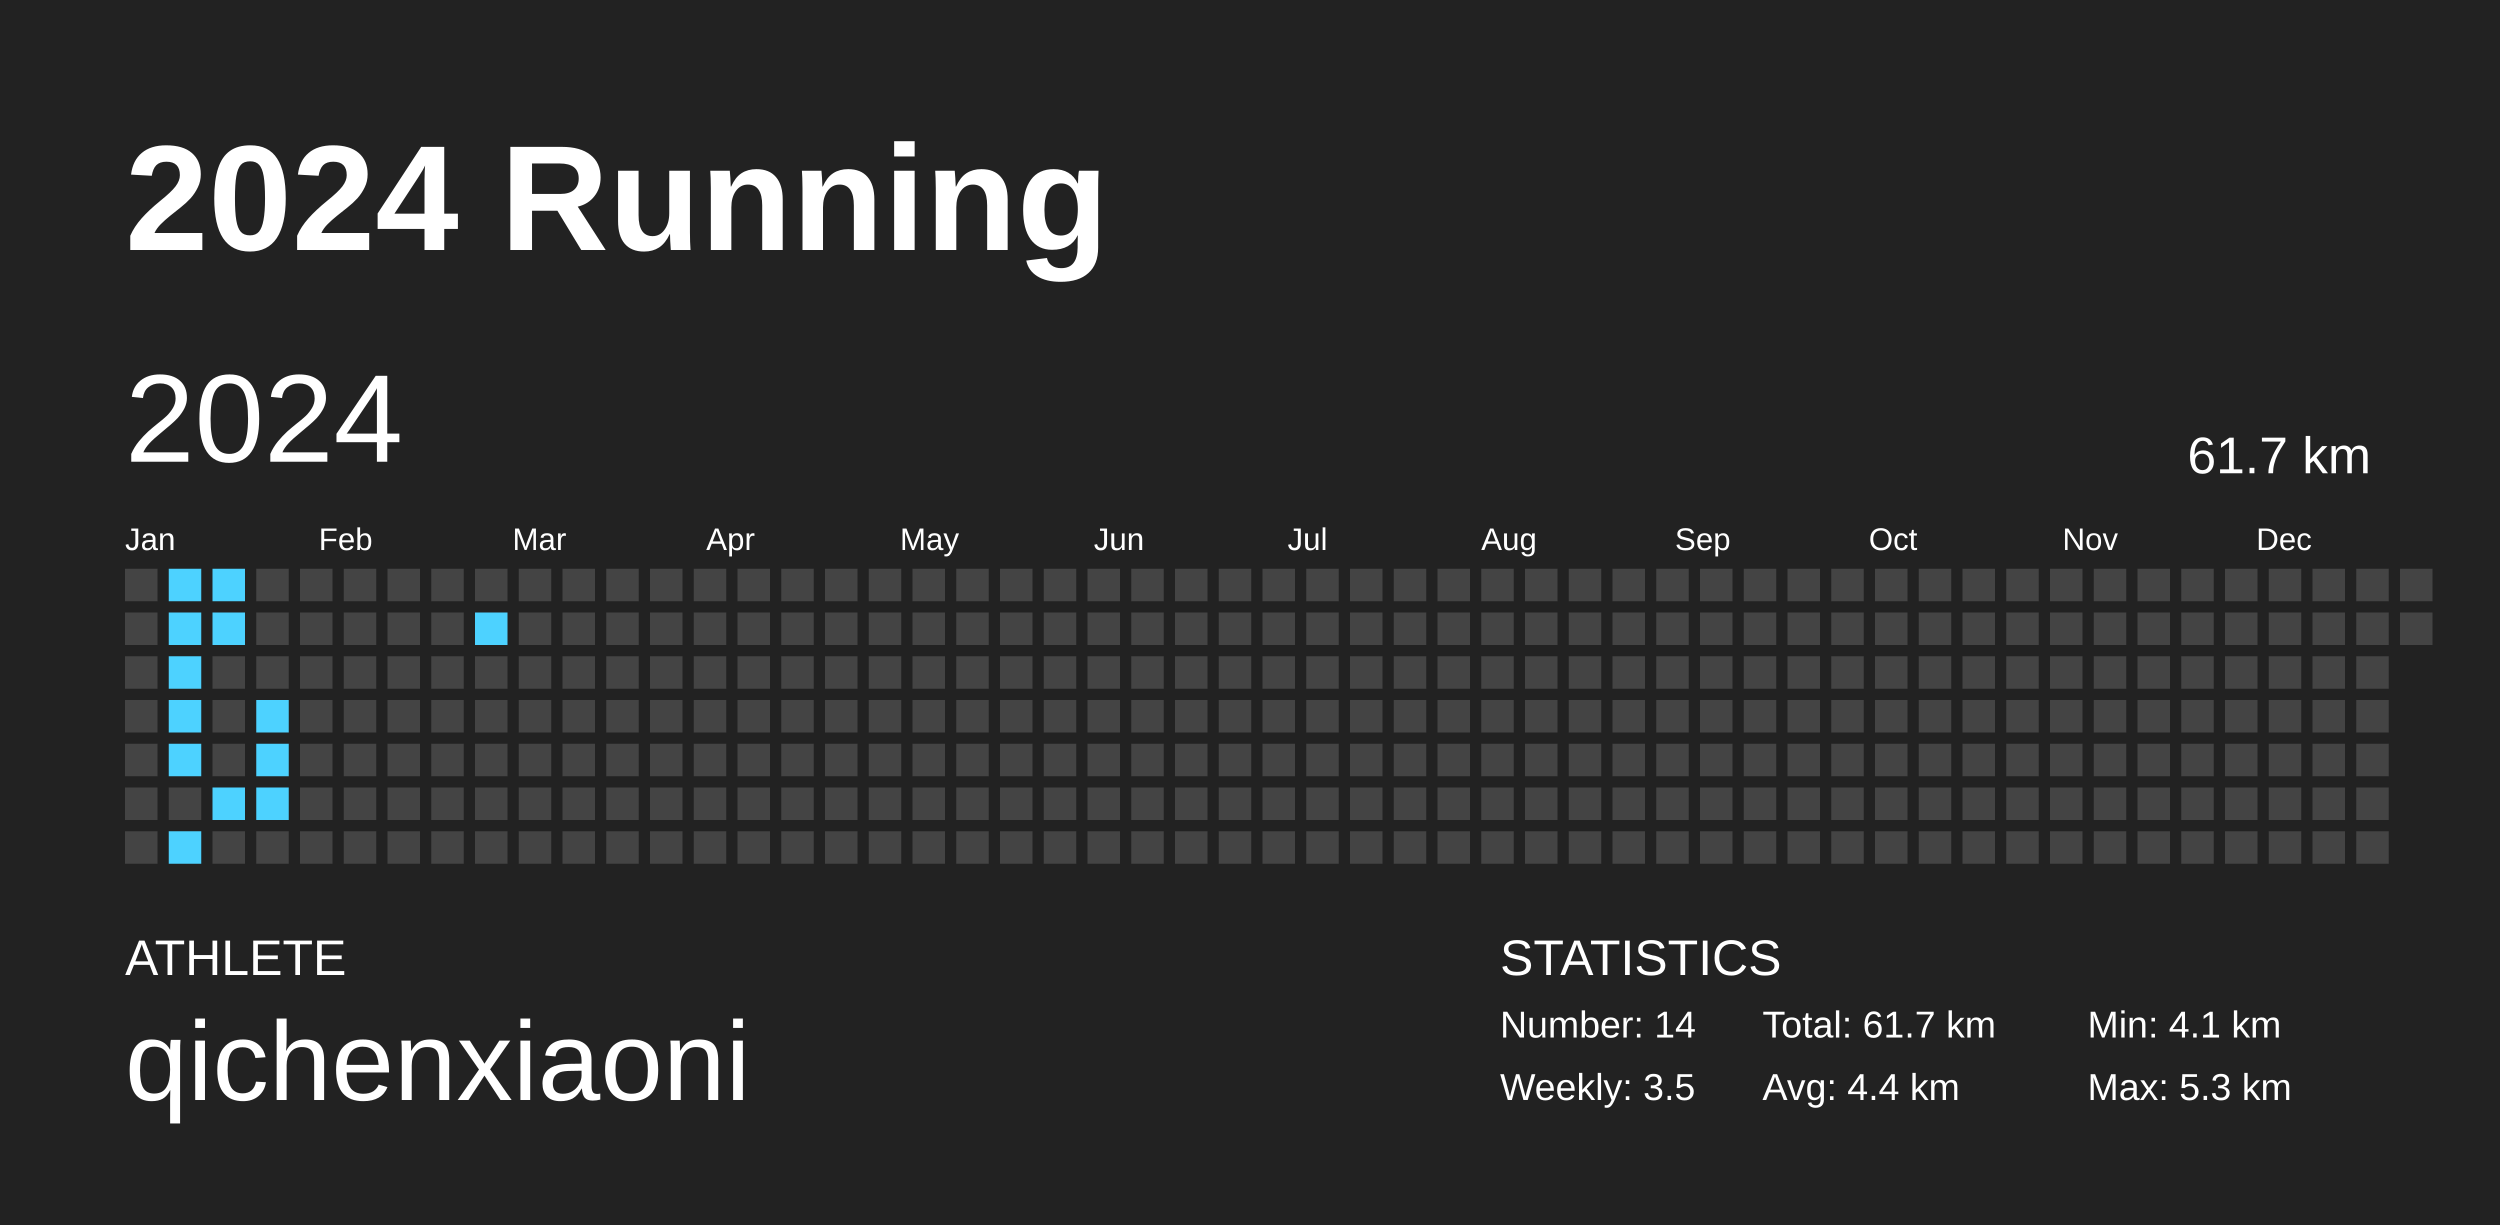
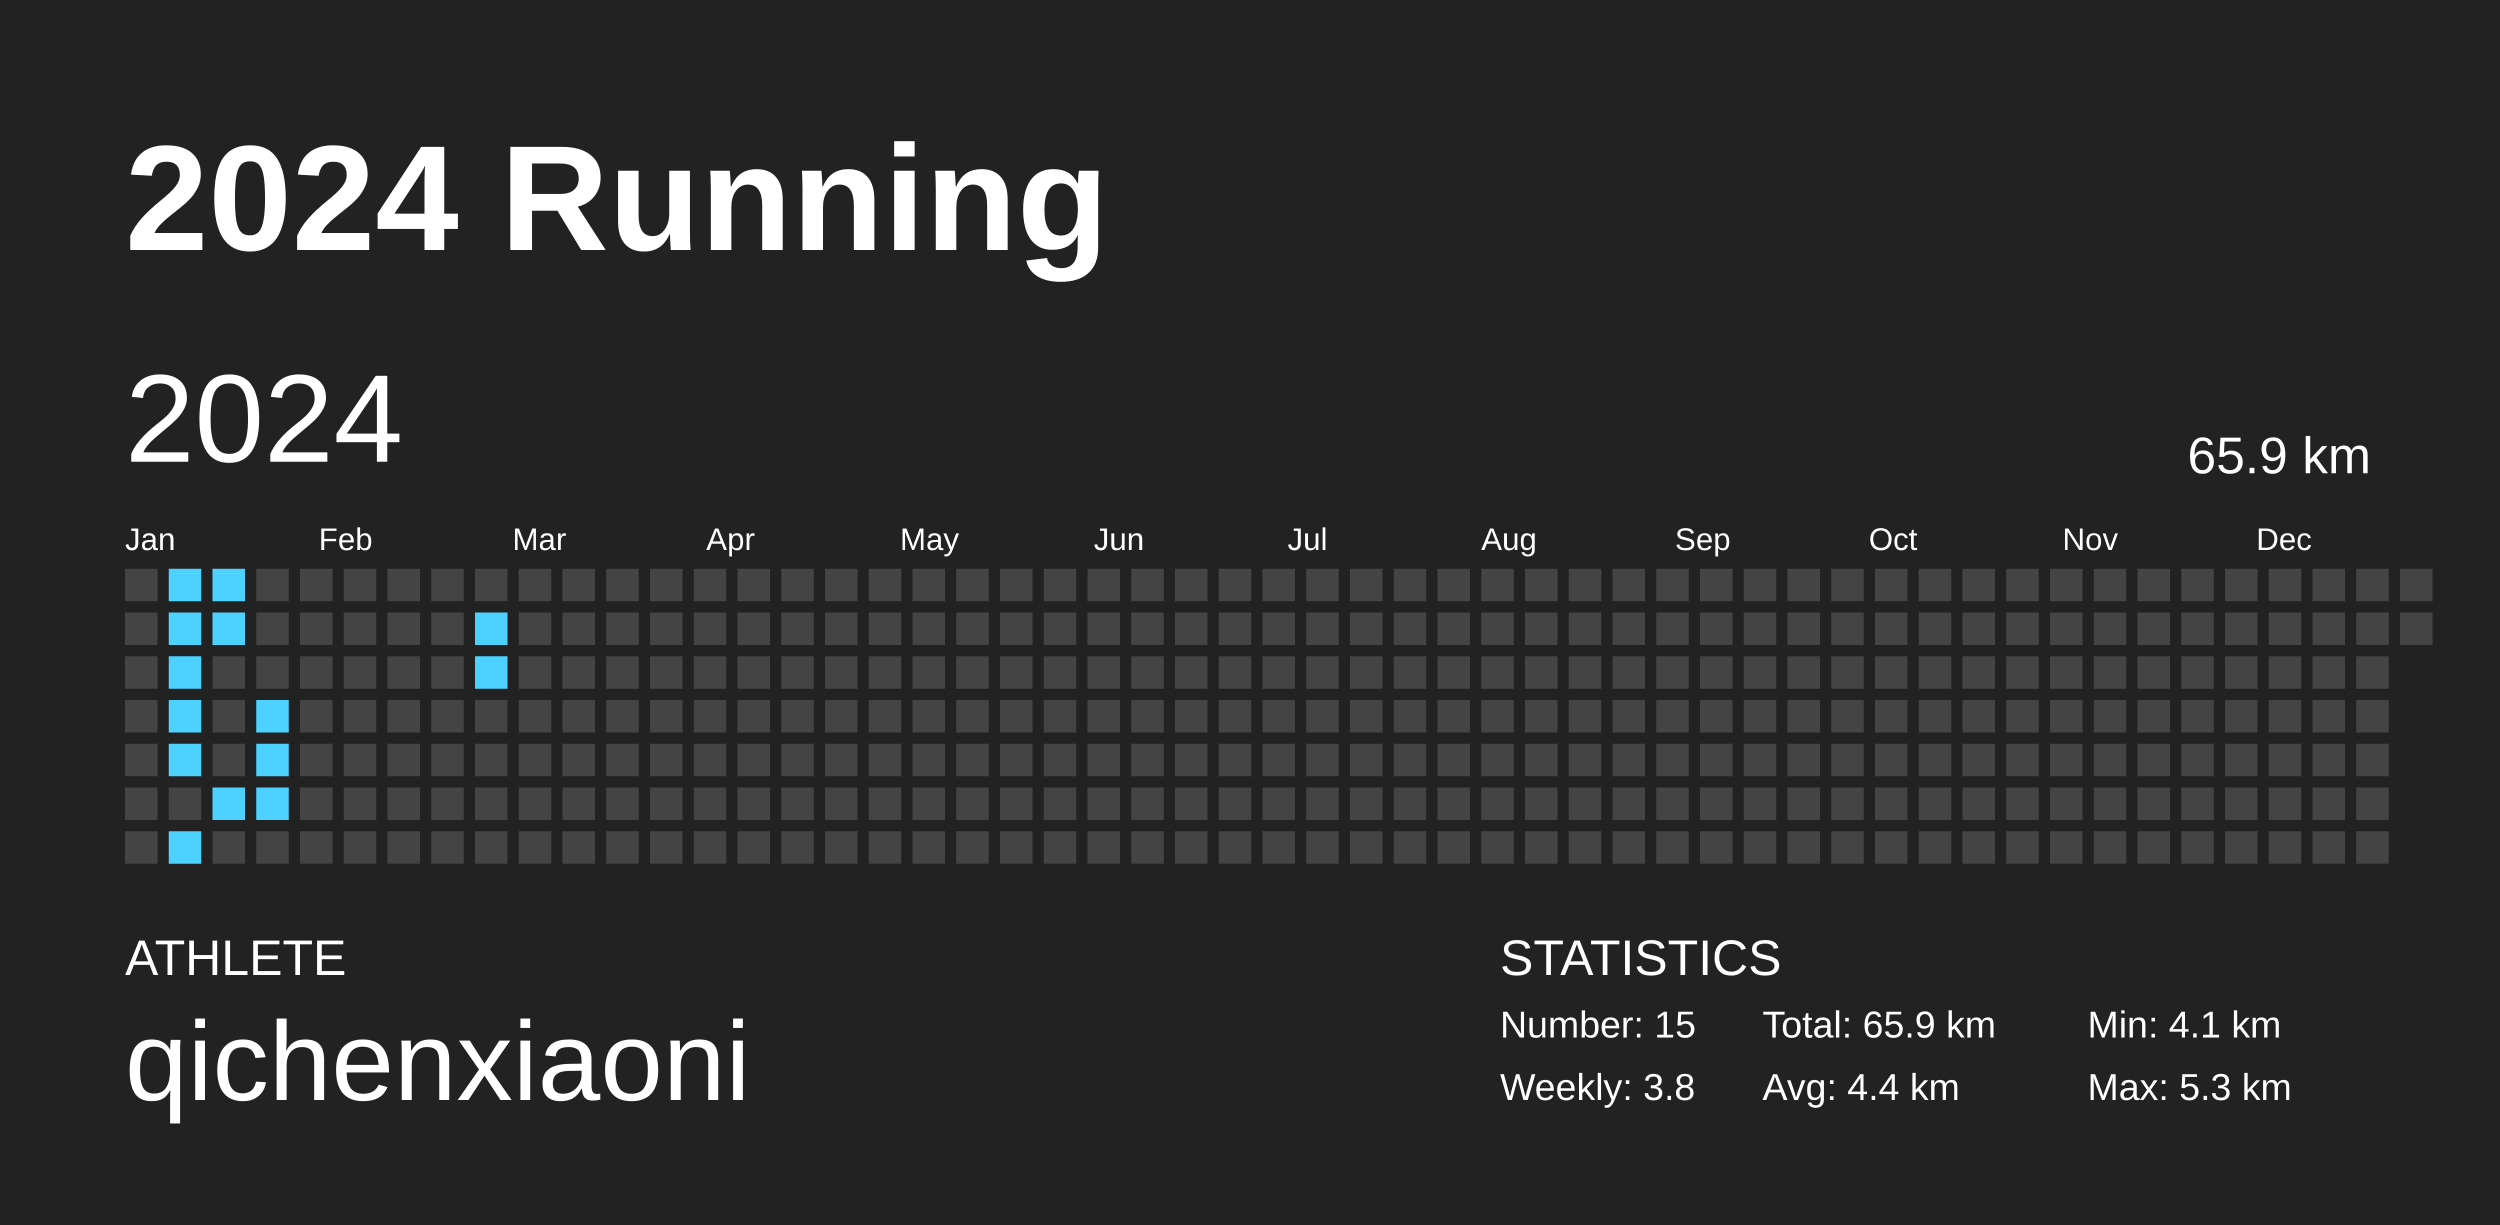
<svg xmlns="http://www.w3.org/2000/svg" baseProfile="full" height="98mm" version="1.1" viewBox="0,0,200,98" width="200mm">
  <defs />
  <rect fill="#222222" height="98" width="200" x="0" y="0" />
  <text fill="#FFFFFF" style="font-size:12px; font-family:Arial; font-weight:bold;" x="10" y="20">2024 Running</text>
  <text fill="#FFFFFF" style="font-size:4px; font-family:Arial" x="10" y="78">ATHLETE</text>
  <text fill="#FFFFFF" style="font-size:9px; font-family:Arial" x="10" y="88">qichenxiaoni</text>
  <text fill="#FFFFFF" style="font-size:4px; font-family:Arial" x="120" y="78">STATISTICS</text>
-   <text fill="#FFFFFF" style="font-size:3px; font-family:Arial" x="120" y="83">Number: 14</text>
-   <text fill="#FFFFFF" style="font-size:3px; font-family:Arial" x="120" y="88">Weekly: 3.5</text>
-   <text fill="#FFFFFF" style="font-size:3px; font-family:Arial" x="141" y="83">Total: 61.7 km</text>
+   <text fill="#FFFFFF" style="font-size:3px; font-family:Arial" x="120" y="83">Number: 15</text>
+   <text fill="#FFFFFF" style="font-size:3px; font-family:Arial" x="120" y="88">Weekly: 3.8</text>
+   <text fill="#FFFFFF" style="font-size:3px; font-family:Arial" x="141" y="83">Total: 65.9 km</text>
  <text fill="#FFFFFF" style="font-size:3px; font-family:Arial" x="141" y="88">Avg: 4.4 km</text>
  <text fill="#FFFFFF" style="font-size:3px; font-family:Arial" x="167" y="83">Min: 4.1 km</text>
  <text fill="#FFFFFF" style="font-size:3px; font-family:Arial" x="167" y="88">Max: 5.3 km</text>
  <text dominant-baseline="hanging" fill="#FFFFFF" style="font-size:10.0px; font-family:Arial;" x="10" y="30">2024</text>
-   <text dominant-baseline="hanging" fill="#FFFFFF" style="font-size:4.125px; font-family:Arial;" x="175" y="35">61.7 km</text>
+   <text dominant-baseline="hanging" fill="#FFFFFF" style="font-size:4.125px; font-family:Arial;" x="175" y="35">65.9 km</text>
  <text fill="#FFFFFF" style="font-size:2.5px; font-family:Arial" x="10.0" y="44">Jan</text>
  <text fill="#FFFFFF" style="font-size:2.5px; font-family:Arial" x="25.5" y="44">Feb</text>
  <text fill="#FFFFFF" style="font-size:2.5px; font-family:Arial" x="41.0" y="44">Mar</text>
  <text fill="#FFFFFF" style="font-size:2.5px; font-family:Arial" x="56.5" y="44">Apr</text>
  <text fill="#FFFFFF" style="font-size:2.5px; font-family:Arial" x="72.0" y="44">May</text>
  <text fill="#FFFFFF" style="font-size:2.5px; font-family:Arial" x="87.5" y="44">Jun</text>
  <text fill="#FFFFFF" style="font-size:2.5px; font-family:Arial" x="103.0" y="44">Jul</text>
  <text fill="#FFFFFF" style="font-size:2.5px; font-family:Arial" x="118.5" y="44">Aug</text>
  <text fill="#FFFFFF" style="font-size:2.5px; font-family:Arial" x="134.0" y="44">Sep</text>
  <text fill="#FFFFFF" style="font-size:2.5px; font-family:Arial" x="149.5" y="44">Oct</text>
  <text fill="#FFFFFF" style="font-size:2.5px; font-family:Arial" x="165.0" y="44">Nov</text>
  <text fill="#FFFFFF" style="font-size:2.5px; font-family:Arial" x="180.5" y="44">Dec</text>
  <rect fill="#444444" height="2.6" width="2.6" x="10.0" y="45.5" />
  <rect fill="#444444" height="2.6" width="2.6" x="10.0" y="49.0" />
  <rect fill="#444444" height="2.6" width="2.6" x="10.0" y="52.5" />
  <rect fill="#444444" height="2.6" width="2.6" x="10.0" y="56.0" />
  <rect fill="#444444" height="2.6" width="2.6" x="10.0" y="59.5" />
  <rect fill="#444444" height="2.6" width="2.6" x="10.0" y="63.0" />
  <rect fill="#444444" height="2.6" width="2.6" x="10.0" y="66.5" />
  <rect fill="#4dd2ff" height="2.6" width="2.6" x="13.5" y="45.5" />
  <rect fill="#4dd2ff" height="2.6" width="2.6" x="13.5" y="49.0" />
  <rect fill="#4dd2ff" height="2.6" width="2.6" x="13.5" y="52.5" />
  <rect fill="#4dd2ff" height="2.6" width="2.6" x="13.5" y="56.0" />
  <rect fill="#4dd2ff" height="2.6" width="2.6" x="13.5" y="59.5" />
  <rect fill="#444444" height="2.6" width="2.6" x="13.5" y="63.0" />
  <rect fill="#4dd2ff" height="2.6" width="2.6" x="13.5" y="66.5" />
  <rect fill="#4dd2ff" height="2.6" width="2.6" x="17.0" y="45.5" />
  <rect fill="#4dd2ff" height="2.6" width="2.6" x="17.0" y="49.0" />
  <rect fill="#444444" height="2.6" width="2.6" x="17.0" y="52.5" />
  <rect fill="#444444" height="2.6" width="2.6" x="17.0" y="56.0" />
  <rect fill="#444444" height="2.6" width="2.6" x="17.0" y="59.5" />
  <rect fill="#4dd2ff" height="2.6" width="2.6" x="17.0" y="63.0" />
  <rect fill="#444444" height="2.6" width="2.6" x="17.0" y="66.5" />
  <rect fill="#444444" height="2.6" width="2.6" x="20.5" y="45.5" />
  <rect fill="#444444" height="2.6" width="2.6" x="20.5" y="49.0" />
  <rect fill="#444444" height="2.6" width="2.6" x="20.5" y="52.5" />
  <rect fill="#4dd2ff" height="2.6" width="2.6" x="20.5" y="56.0" />
  <rect fill="#4dd2ff" height="2.6" width="2.6" x="20.5" y="59.5" />
  <rect fill="#4dd2ff" height="2.6" width="2.6" x="20.5" y="63.0" />
  <rect fill="#444444" height="2.6" width="2.6" x="20.5" y="66.5" />
  <rect fill="#444444" height="2.6" width="2.6" x="24.0" y="45.5" />
  <rect fill="#444444" height="2.6" width="2.6" x="24.0" y="49.0" />
  <rect fill="#444444" height="2.6" width="2.6" x="24.0" y="52.5" />
  <rect fill="#444444" height="2.6" width="2.6" x="24.0" y="56.0" />
  <rect fill="#444444" height="2.6" width="2.6" x="24.0" y="59.5" />
  <rect fill="#444444" height="2.6" width="2.6" x="24.0" y="63.0" />
  <rect fill="#444444" height="2.6" width="2.6" x="24.0" y="66.5" />
  <rect fill="#444444" height="2.6" width="2.6" x="27.5" y="45.5" />
  <rect fill="#444444" height="2.6" width="2.6" x="27.5" y="49.0" />
  <rect fill="#444444" height="2.6" width="2.6" x="27.5" y="52.5" />
  <rect fill="#444444" height="2.6" width="2.6" x="27.5" y="56.0" />
  <rect fill="#444444" height="2.6" width="2.6" x="27.5" y="59.5" />
  <rect fill="#444444" height="2.6" width="2.6" x="27.5" y="63.0" />
  <rect fill="#444444" height="2.6" width="2.6" x="27.5" y="66.5" />
  <rect fill="#444444" height="2.6" width="2.6" x="31.0" y="45.5" />
  <rect fill="#444444" height="2.6" width="2.6" x="31.0" y="49.0" />
  <rect fill="#444444" height="2.6" width="2.6" x="31.0" y="52.5" />
  <rect fill="#444444" height="2.6" width="2.6" x="31.0" y="56.0" />
  <rect fill="#444444" height="2.6" width="2.6" x="31.0" y="59.5" />
  <rect fill="#444444" height="2.6" width="2.6" x="31.0" y="63.0" />
  <rect fill="#444444" height="2.6" width="2.6" x="31.0" y="66.5" />
  <rect fill="#444444" height="2.6" width="2.6" x="34.5" y="45.5" />
  <rect fill="#444444" height="2.6" width="2.6" x="34.5" y="49.0" />
  <rect fill="#444444" height="2.6" width="2.6" x="34.5" y="52.5" />
  <rect fill="#444444" height="2.6" width="2.6" x="34.5" y="56.0" />
  <rect fill="#444444" height="2.6" width="2.6" x="34.5" y="59.5" />
  <rect fill="#444444" height="2.6" width="2.6" x="34.5" y="63.0" />
  <rect fill="#444444" height="2.6" width="2.6" x="34.5" y="66.5" />
  <rect fill="#444444" height="2.6" width="2.6" x="38.0" y="45.5" />
  <rect fill="#4dd2ff" height="2.6" width="2.6" x="38.0" y="49.0" />
-   <rect fill="#444444" height="2.6" width="2.6" x="38.0" y="52.5" />
+   <rect fill="#4dd2ff" height="2.6" width="2.6" x="38.0" y="52.5" />
  <rect fill="#444444" height="2.6" width="2.6" x="38.0" y="56.0" />
  <rect fill="#444444" height="2.6" width="2.6" x="38.0" y="59.5" />
  <rect fill="#444444" height="2.6" width="2.6" x="38.0" y="63.0" />
  <rect fill="#444444" height="2.6" width="2.6" x="38.0" y="66.5" />
  <rect fill="#444444" height="2.6" width="2.6" x="41.5" y="45.5" />
  <rect fill="#444444" height="2.6" width="2.6" x="41.5" y="49.0" />
  <rect fill="#444444" height="2.6" width="2.6" x="41.5" y="52.5" />
  <rect fill="#444444" height="2.6" width="2.6" x="41.5" y="56.0" />
  <rect fill="#444444" height="2.6" width="2.6" x="41.5" y="59.5" />
  <rect fill="#444444" height="2.6" width="2.6" x="41.5" y="63.0" />
  <rect fill="#444444" height="2.6" width="2.6" x="41.5" y="66.5" />
  <rect fill="#444444" height="2.6" width="2.6" x="45.0" y="45.5" />
  <rect fill="#444444" height="2.6" width="2.6" x="45.0" y="49.0" />
  <rect fill="#444444" height="2.6" width="2.6" x="45.0" y="52.5" />
  <rect fill="#444444" height="2.6" width="2.6" x="45.0" y="56.0" />
  <rect fill="#444444" height="2.6" width="2.6" x="45.0" y="59.5" />
  <rect fill="#444444" height="2.6" width="2.6" x="45.0" y="63.0" />
  <rect fill="#444444" height="2.6" width="2.6" x="45.0" y="66.5" />
  <rect fill="#444444" height="2.6" width="2.6" x="48.5" y="45.5" />
  <rect fill="#444444" height="2.6" width="2.6" x="48.5" y="49.0" />
  <rect fill="#444444" height="2.6" width="2.6" x="48.5" y="52.5" />
  <rect fill="#444444" height="2.6" width="2.6" x="48.5" y="56.0" />
  <rect fill="#444444" height="2.6" width="2.6" x="48.5" y="59.5" />
  <rect fill="#444444" height="2.6" width="2.6" x="48.5" y="63.0" />
  <rect fill="#444444" height="2.6" width="2.6" x="48.5" y="66.5" />
  <rect fill="#444444" height="2.6" width="2.6" x="52.0" y="45.5" />
  <rect fill="#444444" height="2.6" width="2.6" x="52.0" y="49.0" />
  <rect fill="#444444" height="2.6" width="2.6" x="52.0" y="52.5" />
  <rect fill="#444444" height="2.6" width="2.6" x="52.0" y="56.0" />
  <rect fill="#444444" height="2.6" width="2.6" x="52.0" y="59.5" />
  <rect fill="#444444" height="2.6" width="2.6" x="52.0" y="63.0" />
  <rect fill="#444444" height="2.6" width="2.6" x="52.0" y="66.5" />
  <rect fill="#444444" height="2.6" width="2.6" x="55.5" y="45.5" />
  <rect fill="#444444" height="2.6" width="2.6" x="55.5" y="49.0" />
  <rect fill="#444444" height="2.6" width="2.6" x="55.5" y="52.5" />
  <rect fill="#444444" height="2.6" width="2.6" x="55.5" y="56.0" />
  <rect fill="#444444" height="2.6" width="2.6" x="55.5" y="59.5" />
  <rect fill="#444444" height="2.6" width="2.6" x="55.5" y="63.0" />
  <rect fill="#444444" height="2.6" width="2.6" x="55.5" y="66.5" />
  <rect fill="#444444" height="2.6" width="2.6" x="59.0" y="45.5" />
  <rect fill="#444444" height="2.6" width="2.6" x="59.0" y="49.0" />
  <rect fill="#444444" height="2.6" width="2.6" x="59.0" y="52.5" />
  <rect fill="#444444" height="2.6" width="2.6" x="59.0" y="56.0" />
  <rect fill="#444444" height="2.6" width="2.6" x="59.0" y="59.5" />
  <rect fill="#444444" height="2.6" width="2.6" x="59.0" y="63.0" />
  <rect fill="#444444" height="2.6" width="2.6" x="59.0" y="66.5" />
  <rect fill="#444444" height="2.6" width="2.6" x="62.5" y="45.5" />
  <rect fill="#444444" height="2.6" width="2.6" x="62.5" y="49.0" />
  <rect fill="#444444" height="2.6" width="2.6" x="62.5" y="52.5" />
  <rect fill="#444444" height="2.6" width="2.6" x="62.5" y="56.0" />
  <rect fill="#444444" height="2.6" width="2.6" x="62.5" y="59.5" />
  <rect fill="#444444" height="2.6" width="2.6" x="62.5" y="63.0" />
  <rect fill="#444444" height="2.6" width="2.6" x="62.5" y="66.5" />
  <rect fill="#444444" height="2.6" width="2.6" x="66.0" y="45.5" />
  <rect fill="#444444" height="2.6" width="2.6" x="66.0" y="49.0" />
  <rect fill="#444444" height="2.6" width="2.6" x="66.0" y="52.5" />
  <rect fill="#444444" height="2.6" width="2.6" x="66.0" y="56.0" />
  <rect fill="#444444" height="2.6" width="2.6" x="66.0" y="59.5" />
  <rect fill="#444444" height="2.6" width="2.6" x="66.0" y="63.0" />
  <rect fill="#444444" height="2.6" width="2.6" x="66.0" y="66.5" />
  <rect fill="#444444" height="2.6" width="2.6" x="69.5" y="45.5" />
  <rect fill="#444444" height="2.6" width="2.6" x="69.5" y="49.0" />
  <rect fill="#444444" height="2.6" width="2.6" x="69.5" y="52.5" />
  <rect fill="#444444" height="2.6" width="2.6" x="69.5" y="56.0" />
  <rect fill="#444444" height="2.6" width="2.6" x="69.5" y="59.5" />
  <rect fill="#444444" height="2.6" width="2.6" x="69.5" y="63.0" />
  <rect fill="#444444" height="2.6" width="2.6" x="69.5" y="66.5" />
  <rect fill="#444444" height="2.6" width="2.6" x="73.0" y="45.5" />
  <rect fill="#444444" height="2.6" width="2.6" x="73.0" y="49.0" />
  <rect fill="#444444" height="2.6" width="2.6" x="73.0" y="52.5" />
  <rect fill="#444444" height="2.6" width="2.6" x="73.0" y="56.0" />
  <rect fill="#444444" height="2.6" width="2.6" x="73.0" y="59.5" />
  <rect fill="#444444" height="2.6" width="2.6" x="73.0" y="63.0" />
  <rect fill="#444444" height="2.6" width="2.6" x="73.0" y="66.5" />
  <rect fill="#444444" height="2.6" width="2.6" x="76.5" y="45.5" />
  <rect fill="#444444" height="2.6" width="2.6" x="76.5" y="49.0" />
  <rect fill="#444444" height="2.6" width="2.6" x="76.5" y="52.5" />
  <rect fill="#444444" height="2.6" width="2.6" x="76.5" y="56.0" />
  <rect fill="#444444" height="2.6" width="2.6" x="76.5" y="59.5" />
  <rect fill="#444444" height="2.6" width="2.6" x="76.5" y="63.0" />
  <rect fill="#444444" height="2.6" width="2.6" x="76.5" y="66.5" />
  <rect fill="#444444" height="2.6" width="2.6" x="80.0" y="45.5" />
  <rect fill="#444444" height="2.6" width="2.6" x="80.0" y="49.0" />
  <rect fill="#444444" height="2.6" width="2.6" x="80.0" y="52.5" />
  <rect fill="#444444" height="2.6" width="2.6" x="80.0" y="56.0" />
  <rect fill="#444444" height="2.6" width="2.6" x="80.0" y="59.5" />
  <rect fill="#444444" height="2.6" width="2.6" x="80.0" y="63.0" />
  <rect fill="#444444" height="2.6" width="2.6" x="80.0" y="66.5" />
  <rect fill="#444444" height="2.6" width="2.6" x="83.5" y="45.5" />
  <rect fill="#444444" height="2.6" width="2.6" x="83.5" y="49.0" />
  <rect fill="#444444" height="2.6" width="2.6" x="83.5" y="52.5" />
  <rect fill="#444444" height="2.6" width="2.6" x="83.5" y="56.0" />
  <rect fill="#444444" height="2.6" width="2.6" x="83.5" y="59.5" />
  <rect fill="#444444" height="2.6" width="2.6" x="83.5" y="63.0" />
  <rect fill="#444444" height="2.6" width="2.6" x="83.5" y="66.5" />
  <rect fill="#444444" height="2.6" width="2.6" x="87.0" y="45.5" />
  <rect fill="#444444" height="2.6" width="2.6" x="87.0" y="49.0" />
  <rect fill="#444444" height="2.6" width="2.6" x="87.0" y="52.5" />
  <rect fill="#444444" height="2.6" width="2.6" x="87.0" y="56.0" />
  <rect fill="#444444" height="2.6" width="2.6" x="87.0" y="59.5" />
  <rect fill="#444444" height="2.6" width="2.6" x="87.0" y="63.0" />
  <rect fill="#444444" height="2.6" width="2.6" x="87.0" y="66.5" />
  <rect fill="#444444" height="2.6" width="2.6" x="90.5" y="45.5" />
  <rect fill="#444444" height="2.6" width="2.6" x="90.5" y="49.0" />
  <rect fill="#444444" height="2.6" width="2.6" x="90.5" y="52.5" />
  <rect fill="#444444" height="2.6" width="2.6" x="90.5" y="56.0" />
  <rect fill="#444444" height="2.6" width="2.6" x="90.5" y="59.5" />
  <rect fill="#444444" height="2.6" width="2.6" x="90.5" y="63.0" />
  <rect fill="#444444" height="2.6" width="2.6" x="90.5" y="66.5" />
  <rect fill="#444444" height="2.6" width="2.6" x="94.0" y="45.5" />
  <rect fill="#444444" height="2.6" width="2.6" x="94.0" y="49.0" />
  <rect fill="#444444" height="2.6" width="2.6" x="94.0" y="52.5" />
  <rect fill="#444444" height="2.6" width="2.6" x="94.0" y="56.0" />
  <rect fill="#444444" height="2.6" width="2.6" x="94.0" y="59.5" />
  <rect fill="#444444" height="2.6" width="2.6" x="94.0" y="63.0" />
  <rect fill="#444444" height="2.6" width="2.6" x="94.0" y="66.5" />
  <rect fill="#444444" height="2.6" width="2.6" x="97.5" y="45.5" />
  <rect fill="#444444" height="2.6" width="2.6" x="97.5" y="49.0" />
  <rect fill="#444444" height="2.6" width="2.6" x="97.5" y="52.5" />
  <rect fill="#444444" height="2.6" width="2.6" x="97.5" y="56.0" />
  <rect fill="#444444" height="2.6" width="2.6" x="97.5" y="59.5" />
  <rect fill="#444444" height="2.6" width="2.6" x="97.5" y="63.0" />
  <rect fill="#444444" height="2.6" width="2.6" x="97.5" y="66.5" />
  <rect fill="#444444" height="2.6" width="2.6" x="101.0" y="45.5" />
  <rect fill="#444444" height="2.6" width="2.6" x="101.0" y="49.0" />
  <rect fill="#444444" height="2.6" width="2.6" x="101.0" y="52.5" />
  <rect fill="#444444" height="2.6" width="2.6" x="101.0" y="56.0" />
  <rect fill="#444444" height="2.6" width="2.6" x="101.0" y="59.5" />
  <rect fill="#444444" height="2.6" width="2.6" x="101.0" y="63.0" />
  <rect fill="#444444" height="2.6" width="2.6" x="101.0" y="66.5" />
  <rect fill="#444444" height="2.6" width="2.6" x="104.5" y="45.5" />
  <rect fill="#444444" height="2.6" width="2.6" x="104.5" y="49.0" />
  <rect fill="#444444" height="2.6" width="2.6" x="104.5" y="52.5" />
  <rect fill="#444444" height="2.6" width="2.6" x="104.5" y="56.0" />
  <rect fill="#444444" height="2.6" width="2.6" x="104.5" y="59.5" />
  <rect fill="#444444" height="2.6" width="2.6" x="104.5" y="63.0" />
  <rect fill="#444444" height="2.6" width="2.6" x="104.5" y="66.5" />
  <rect fill="#444444" height="2.6" width="2.6" x="108.0" y="45.5" />
  <rect fill="#444444" height="2.6" width="2.6" x="108.0" y="49.0" />
  <rect fill="#444444" height="2.6" width="2.6" x="108.0" y="52.5" />
  <rect fill="#444444" height="2.6" width="2.6" x="108.0" y="56.0" />
  <rect fill="#444444" height="2.6" width="2.6" x="108.0" y="59.5" />
  <rect fill="#444444" height="2.6" width="2.6" x="108.0" y="63.0" />
  <rect fill="#444444" height="2.6" width="2.6" x="108.0" y="66.5" />
  <rect fill="#444444" height="2.6" width="2.6" x="111.5" y="45.5" />
  <rect fill="#444444" height="2.6" width="2.6" x="111.5" y="49.0" />
  <rect fill="#444444" height="2.6" width="2.6" x="111.5" y="52.5" />
  <rect fill="#444444" height="2.6" width="2.6" x="111.5" y="56.0" />
  <rect fill="#444444" height="2.6" width="2.6" x="111.5" y="59.5" />
  <rect fill="#444444" height="2.6" width="2.6" x="111.5" y="63.0" />
  <rect fill="#444444" height="2.6" width="2.6" x="111.5" y="66.5" />
  <rect fill="#444444" height="2.6" width="2.6" x="115.0" y="45.5" />
  <rect fill="#444444" height="2.6" width="2.6" x="115.0" y="49.0" />
  <rect fill="#444444" height="2.6" width="2.6" x="115.0" y="52.5" />
  <rect fill="#444444" height="2.6" width="2.6" x="115.0" y="56.0" />
  <rect fill="#444444" height="2.6" width="2.6" x="115.0" y="59.5" />
  <rect fill="#444444" height="2.6" width="2.6" x="115.0" y="63.0" />
  <rect fill="#444444" height="2.6" width="2.6" x="115.0" y="66.5" />
  <rect fill="#444444" height="2.6" width="2.6" x="118.5" y="45.5" />
  <rect fill="#444444" height="2.6" width="2.6" x="118.5" y="49.0" />
  <rect fill="#444444" height="2.6" width="2.6" x="118.5" y="52.5" />
  <rect fill="#444444" height="2.6" width="2.6" x="118.5" y="56.0" />
  <rect fill="#444444" height="2.6" width="2.6" x="118.5" y="59.5" />
  <rect fill="#444444" height="2.6" width="2.6" x="118.5" y="63.0" />
  <rect fill="#444444" height="2.6" width="2.6" x="118.5" y="66.5" />
  <rect fill="#444444" height="2.6" width="2.6" x="122.0" y="45.5" />
  <rect fill="#444444" height="2.6" width="2.6" x="122.0" y="49.0" />
  <rect fill="#444444" height="2.6" width="2.6" x="122.0" y="52.5" />
  <rect fill="#444444" height="2.6" width="2.6" x="122.0" y="56.0" />
  <rect fill="#444444" height="2.6" width="2.6" x="122.0" y="59.5" />
  <rect fill="#444444" height="2.6" width="2.6" x="122.0" y="63.0" />
  <rect fill="#444444" height="2.6" width="2.6" x="122.0" y="66.5" />
  <rect fill="#444444" height="2.6" width="2.6" x="125.5" y="45.5" />
  <rect fill="#444444" height="2.6" width="2.6" x="125.5" y="49.0" />
  <rect fill="#444444" height="2.6" width="2.6" x="125.5" y="52.5" />
  <rect fill="#444444" height="2.6" width="2.6" x="125.5" y="56.0" />
  <rect fill="#444444" height="2.6" width="2.6" x="125.5" y="59.5" />
  <rect fill="#444444" height="2.6" width="2.6" x="125.5" y="63.0" />
  <rect fill="#444444" height="2.6" width="2.6" x="125.5" y="66.5" />
  <rect fill="#444444" height="2.6" width="2.6" x="129.0" y="45.5" />
  <rect fill="#444444" height="2.6" width="2.6" x="129.0" y="49.0" />
  <rect fill="#444444" height="2.6" width="2.6" x="129.0" y="52.5" />
  <rect fill="#444444" height="2.6" width="2.6" x="129.0" y="56.0" />
  <rect fill="#444444" height="2.6" width="2.6" x="129.0" y="59.5" />
  <rect fill="#444444" height="2.6" width="2.6" x="129.0" y="63.0" />
  <rect fill="#444444" height="2.6" width="2.6" x="129.0" y="66.5" />
  <rect fill="#444444" height="2.6" width="2.6" x="132.5" y="45.5" />
  <rect fill="#444444" height="2.6" width="2.6" x="132.5" y="49.0" />
  <rect fill="#444444" height="2.6" width="2.6" x="132.5" y="52.5" />
  <rect fill="#444444" height="2.6" width="2.6" x="132.5" y="56.0" />
  <rect fill="#444444" height="2.6" width="2.6" x="132.5" y="59.5" />
  <rect fill="#444444" height="2.6" width="2.6" x="132.5" y="63.0" />
  <rect fill="#444444" height="2.6" width="2.6" x="132.5" y="66.5" />
  <rect fill="#444444" height="2.6" width="2.6" x="136.0" y="45.5" />
  <rect fill="#444444" height="2.6" width="2.6" x="136.0" y="49.0" />
  <rect fill="#444444" height="2.6" width="2.6" x="136.0" y="52.5" />
  <rect fill="#444444" height="2.6" width="2.6" x="136.0" y="56.0" />
  <rect fill="#444444" height="2.6" width="2.6" x="136.0" y="59.5" />
  <rect fill="#444444" height="2.6" width="2.6" x="136.0" y="63.0" />
  <rect fill="#444444" height="2.6" width="2.6" x="136.0" y="66.5" />
  <rect fill="#444444" height="2.6" width="2.6" x="139.5" y="45.5" />
  <rect fill="#444444" height="2.6" width="2.6" x="139.5" y="49.0" />
  <rect fill="#444444" height="2.6" width="2.6" x="139.5" y="52.5" />
  <rect fill="#444444" height="2.6" width="2.6" x="139.5" y="56.0" />
  <rect fill="#444444" height="2.6" width="2.6" x="139.5" y="59.5" />
  <rect fill="#444444" height="2.6" width="2.6" x="139.5" y="63.0" />
  <rect fill="#444444" height="2.6" width="2.6" x="139.5" y="66.5" />
  <rect fill="#444444" height="2.6" width="2.6" x="143.0" y="45.5" />
  <rect fill="#444444" height="2.6" width="2.6" x="143.0" y="49.0" />
  <rect fill="#444444" height="2.6" width="2.6" x="143.0" y="52.5" />
  <rect fill="#444444" height="2.6" width="2.6" x="143.0" y="56.0" />
  <rect fill="#444444" height="2.6" width="2.6" x="143.0" y="59.5" />
  <rect fill="#444444" height="2.6" width="2.6" x="143.0" y="63.0" />
  <rect fill="#444444" height="2.6" width="2.6" x="143.0" y="66.5" />
  <rect fill="#444444" height="2.6" width="2.6" x="146.5" y="45.5" />
  <rect fill="#444444" height="2.6" width="2.6" x="146.5" y="49.0" />
  <rect fill="#444444" height="2.6" width="2.6" x="146.5" y="52.5" />
  <rect fill="#444444" height="2.6" width="2.6" x="146.5" y="56.0" />
  <rect fill="#444444" height="2.6" width="2.6" x="146.5" y="59.5" />
  <rect fill="#444444" height="2.6" width="2.6" x="146.5" y="63.0" />
  <rect fill="#444444" height="2.6" width="2.6" x="146.5" y="66.5" />
  <rect fill="#444444" height="2.6" width="2.6" x="150.0" y="45.5" />
  <rect fill="#444444" height="2.6" width="2.6" x="150.0" y="49.0" />
  <rect fill="#444444" height="2.6" width="2.6" x="150.0" y="52.5" />
  <rect fill="#444444" height="2.6" width="2.6" x="150.0" y="56.0" />
  <rect fill="#444444" height="2.6" width="2.6" x="150.0" y="59.5" />
  <rect fill="#444444" height="2.6" width="2.6" x="150.0" y="63.0" />
  <rect fill="#444444" height="2.6" width="2.6" x="150.0" y="66.5" />
  <rect fill="#444444" height="2.6" width="2.6" x="153.5" y="45.5" />
  <rect fill="#444444" height="2.6" width="2.6" x="153.5" y="49.0" />
  <rect fill="#444444" height="2.6" width="2.6" x="153.5" y="52.5" />
  <rect fill="#444444" height="2.6" width="2.6" x="153.5" y="56.0" />
  <rect fill="#444444" height="2.6" width="2.6" x="153.5" y="59.5" />
  <rect fill="#444444" height="2.6" width="2.6" x="153.5" y="63.0" />
  <rect fill="#444444" height="2.6" width="2.6" x="153.5" y="66.5" />
  <rect fill="#444444" height="2.6" width="2.6" x="157.0" y="45.5" />
  <rect fill="#444444" height="2.6" width="2.6" x="157.0" y="49.0" />
  <rect fill="#444444" height="2.6" width="2.6" x="157.0" y="52.5" />
  <rect fill="#444444" height="2.6" width="2.6" x="157.0" y="56.0" />
  <rect fill="#444444" height="2.6" width="2.6" x="157.0" y="59.5" />
  <rect fill="#444444" height="2.6" width="2.6" x="157.0" y="63.0" />
  <rect fill="#444444" height="2.6" width="2.6" x="157.0" y="66.5" />
  <rect fill="#444444" height="2.6" width="2.6" x="160.5" y="45.5" />
  <rect fill="#444444" height="2.6" width="2.6" x="160.5" y="49.0" />
  <rect fill="#444444" height="2.6" width="2.6" x="160.5" y="52.5" />
  <rect fill="#444444" height="2.6" width="2.6" x="160.5" y="56.0" />
  <rect fill="#444444" height="2.6" width="2.6" x="160.5" y="59.5" />
  <rect fill="#444444" height="2.6" width="2.6" x="160.5" y="63.0" />
  <rect fill="#444444" height="2.6" width="2.6" x="160.5" y="66.5" />
  <rect fill="#444444" height="2.6" width="2.6" x="164.0" y="45.5" />
  <rect fill="#444444" height="2.6" width="2.6" x="164.0" y="49.0" />
  <rect fill="#444444" height="2.6" width="2.6" x="164.0" y="52.5" />
  <rect fill="#444444" height="2.6" width="2.6" x="164.0" y="56.0" />
  <rect fill="#444444" height="2.6" width="2.6" x="164.0" y="59.5" />
  <rect fill="#444444" height="2.6" width="2.6" x="164.0" y="63.0" />
  <rect fill="#444444" height="2.6" width="2.6" x="164.0" y="66.5" />
  <rect fill="#444444" height="2.6" width="2.6" x="167.5" y="45.5" />
  <rect fill="#444444" height="2.6" width="2.6" x="167.5" y="49.0" />
  <rect fill="#444444" height="2.6" width="2.6" x="167.5" y="52.5" />
  <rect fill="#444444" height="2.6" width="2.6" x="167.5" y="56.0" />
  <rect fill="#444444" height="2.6" width="2.6" x="167.5" y="59.5" />
  <rect fill="#444444" height="2.6" width="2.6" x="167.5" y="63.0" />
  <rect fill="#444444" height="2.6" width="2.6" x="167.5" y="66.5" />
  <rect fill="#444444" height="2.6" width="2.6" x="171.0" y="45.5" />
  <rect fill="#444444" height="2.6" width="2.6" x="171.0" y="49.0" />
  <rect fill="#444444" height="2.6" width="2.6" x="171.0" y="52.5" />
  <rect fill="#444444" height="2.6" width="2.6" x="171.0" y="56.0" />
  <rect fill="#444444" height="2.6" width="2.6" x="171.0" y="59.5" />
  <rect fill="#444444" height="2.6" width="2.6" x="171.0" y="63.0" />
  <rect fill="#444444" height="2.6" width="2.6" x="171.0" y="66.5" />
  <rect fill="#444444" height="2.6" width="2.6" x="174.5" y="45.5" />
  <rect fill="#444444" height="2.6" width="2.6" x="174.5" y="49.0" />
  <rect fill="#444444" height="2.6" width="2.6" x="174.5" y="52.5" />
  <rect fill="#444444" height="2.6" width="2.6" x="174.5" y="56.0" />
  <rect fill="#444444" height="2.6" width="2.6" x="174.5" y="59.5" />
  <rect fill="#444444" height="2.6" width="2.6" x="174.5" y="63.0" />
  <rect fill="#444444" height="2.6" width="2.6" x="174.5" y="66.5" />
  <rect fill="#444444" height="2.6" width="2.6" x="178.0" y="45.5" />
  <rect fill="#444444" height="2.6" width="2.6" x="178.0" y="49.0" />
  <rect fill="#444444" height="2.6" width="2.6" x="178.0" y="52.5" />
  <rect fill="#444444" height="2.6" width="2.6" x="178.0" y="56.0" />
  <rect fill="#444444" height="2.6" width="2.6" x="178.0" y="59.5" />
  <rect fill="#444444" height="2.6" width="2.6" x="178.0" y="63.0" />
  <rect fill="#444444" height="2.6" width="2.6" x="178.0" y="66.5" />
  <rect fill="#444444" height="2.6" width="2.6" x="181.5" y="45.5" />
  <rect fill="#444444" height="2.6" width="2.6" x="181.5" y="49.0" />
  <rect fill="#444444" height="2.6" width="2.6" x="181.5" y="52.5" />
  <rect fill="#444444" height="2.6" width="2.6" x="181.5" y="56.0" />
  <rect fill="#444444" height="2.6" width="2.6" x="181.5" y="59.5" />
  <rect fill="#444444" height="2.6" width="2.6" x="181.5" y="63.0" />
  <rect fill="#444444" height="2.6" width="2.6" x="181.5" y="66.5" />
  <rect fill="#444444" height="2.6" width="2.6" x="185.0" y="45.5" />
  <rect fill="#444444" height="2.6" width="2.6" x="185.0" y="49.0" />
  <rect fill="#444444" height="2.6" width="2.6" x="185.0" y="52.5" />
  <rect fill="#444444" height="2.6" width="2.6" x="185.0" y="56.0" />
  <rect fill="#444444" height="2.6" width="2.6" x="185.0" y="59.5" />
  <rect fill="#444444" height="2.6" width="2.6" x="185.0" y="63.0" />
  <rect fill="#444444" height="2.6" width="2.6" x="185.0" y="66.5" />
  <rect fill="#444444" height="2.6" width="2.6" x="188.5" y="45.5" />
  <rect fill="#444444" height="2.6" width="2.6" x="188.5" y="49.0" />
  <rect fill="#444444" height="2.6" width="2.6" x="188.5" y="52.5" />
  <rect fill="#444444" height="2.6" width="2.6" x="188.5" y="56.0" />
  <rect fill="#444444" height="2.6" width="2.6" x="188.5" y="59.5" />
  <rect fill="#444444" height="2.6" width="2.6" x="188.5" y="63.0" />
  <rect fill="#444444" height="2.6" width="2.6" x="188.5" y="66.5" />
  <rect fill="#444444" height="2.6" width="2.6" x="192.0" y="45.5" />
  <rect fill="#444444" height="2.6" width="2.6" x="192.0" y="49.0" />
</svg>
